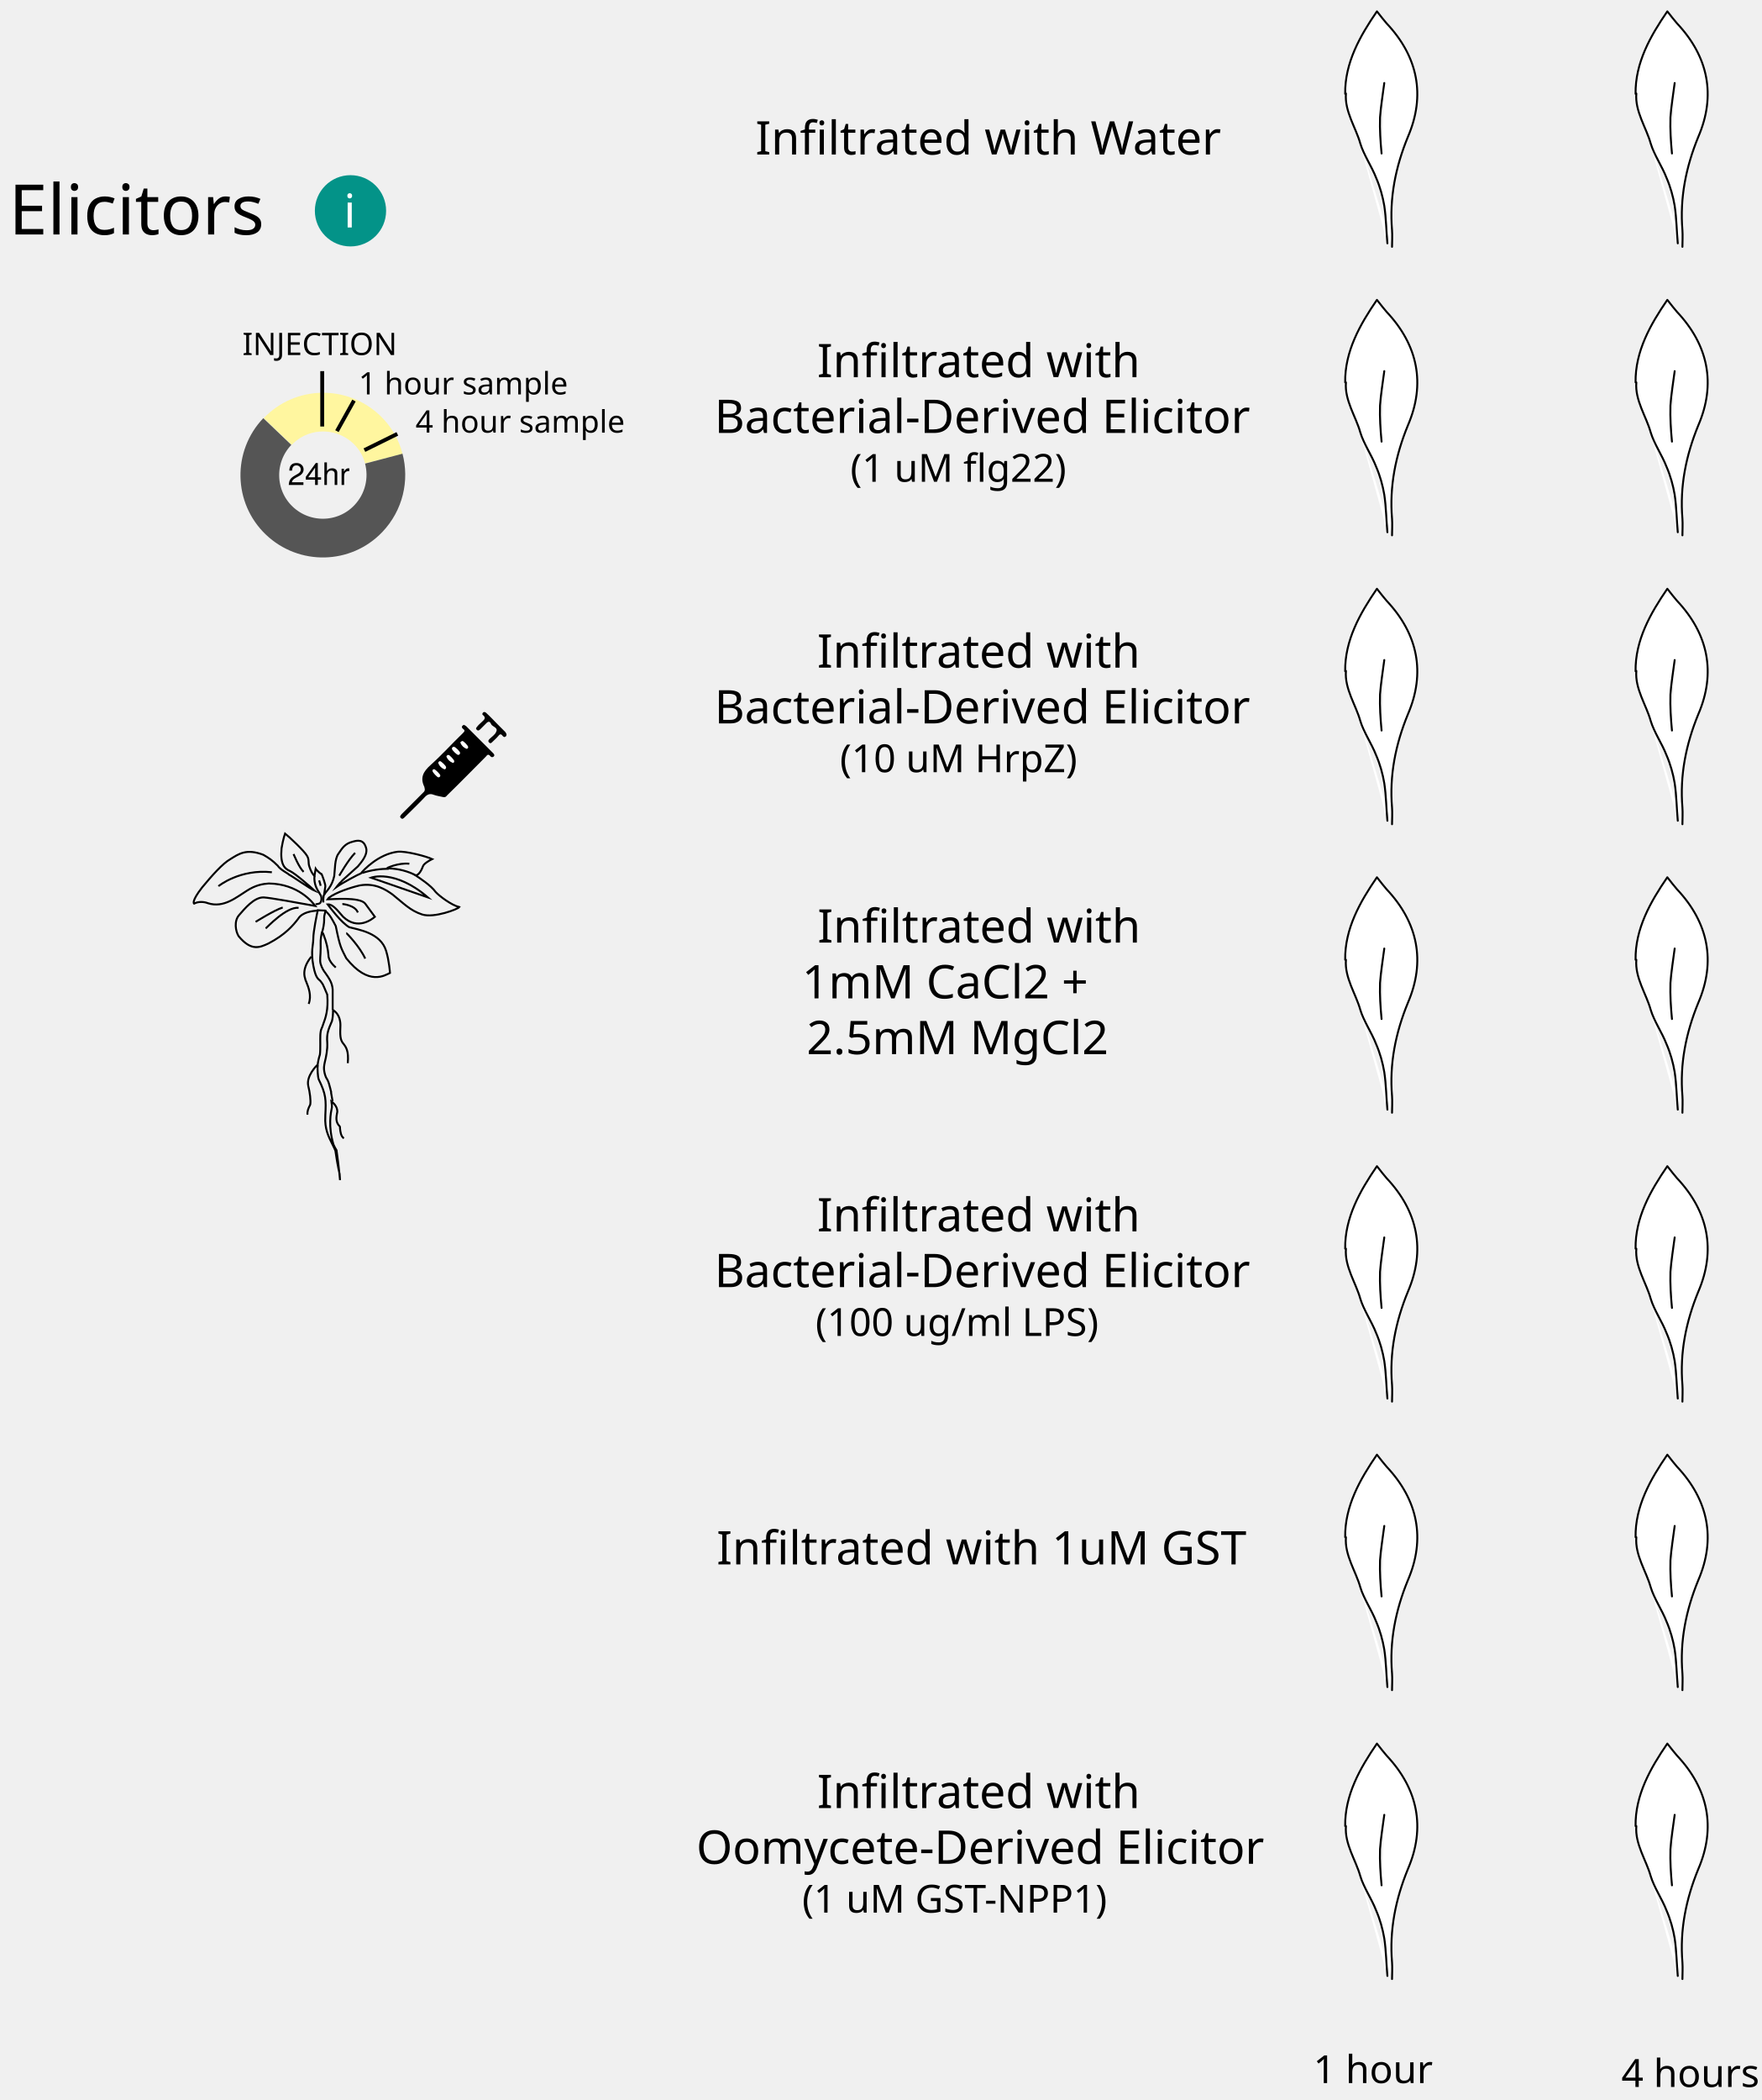
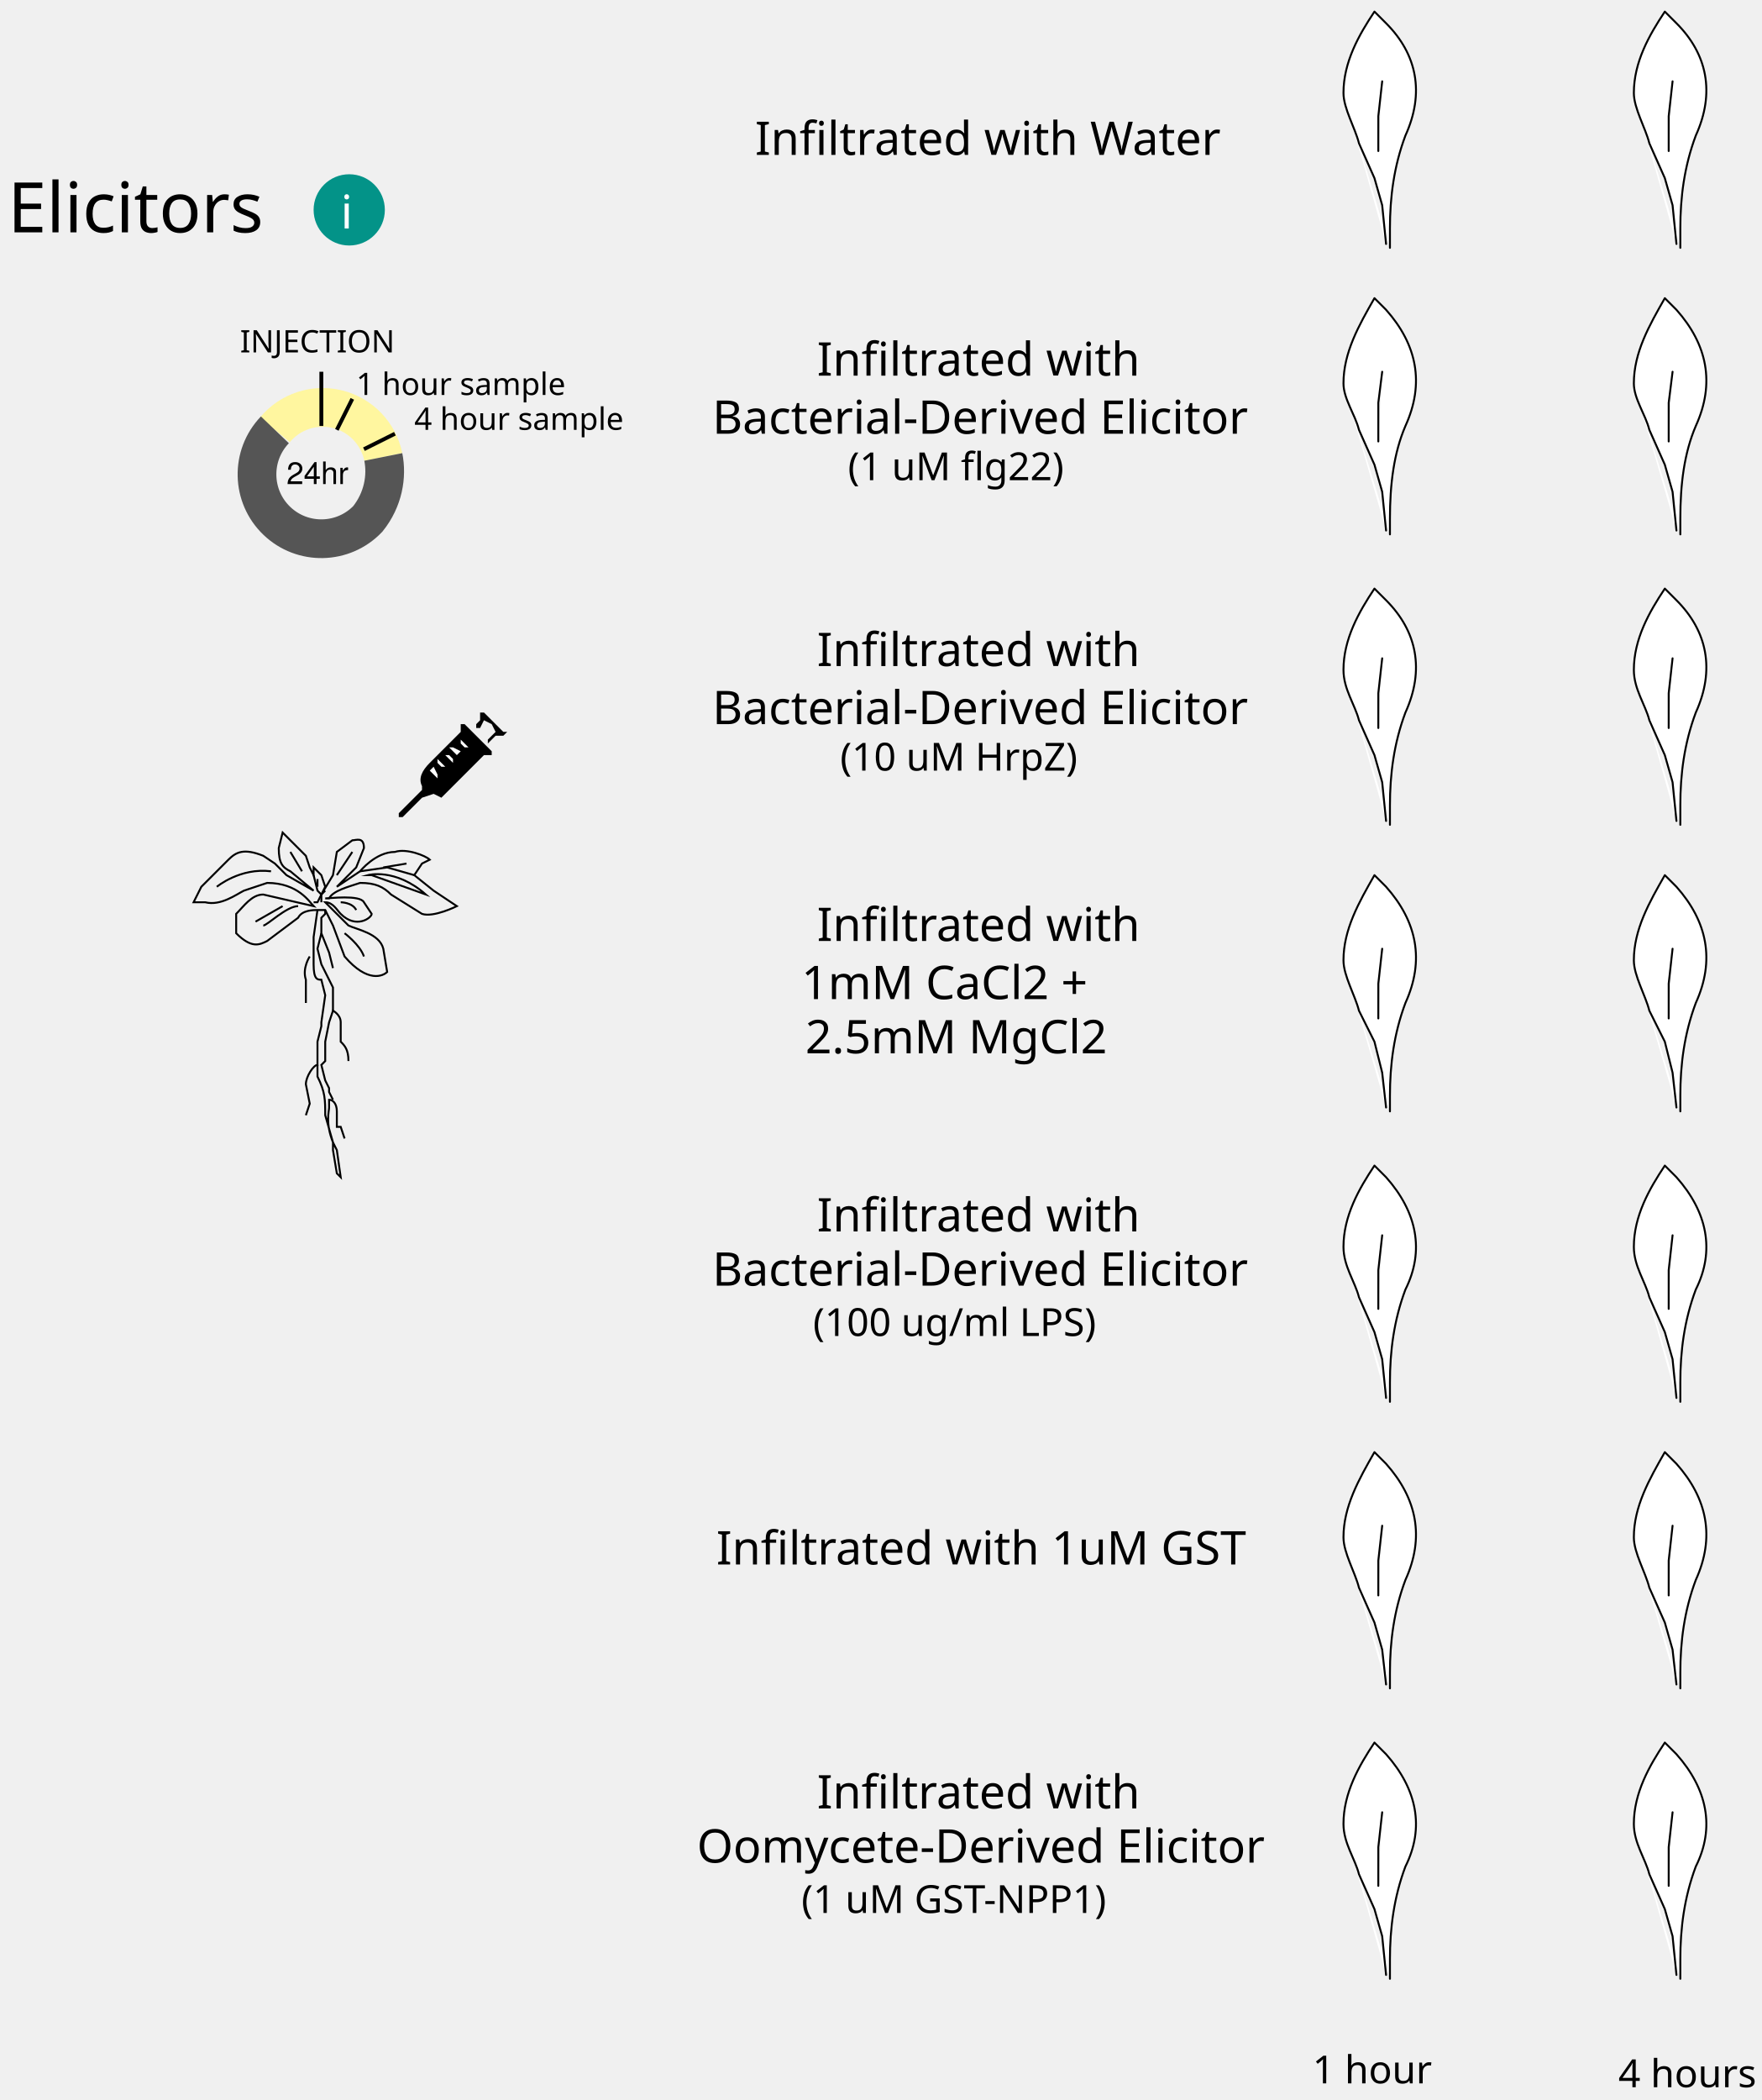
- <svg xmlns="http://www.w3.org/2000/svg" xml:space="preserve" id="BioticStressElicitors_svg" x="0" y="0" version="1.1" viewBox="25 20 454.917 542.269" author="Provart Lab - Bio Analytic Resource, University of Toronto">
-   <g id="Botrytis_cinerea" transform="translate(-5.68 -16.766)">
+ <svg xmlns="http://www.w3.org/2000/svg" xml:space="preserve" id="BioticStressElicitors_svg" x="0" y="0" version="1.1" viewBox="25 20 454.9 542.3" author="Provart Lab - Bio Analytic Resource, University of Toronto">
+   <g id="Botrytis_cinerea" transform="translate(-6 -17)">
    <g id="Labels">
-       <text id="text2" font-family="HelveticaNeue-Italic" font-size="18" transform="translate(32.931 97.314)">Elicitors</text>
-       <text id="text4" font-family="HelveticaNeue-Thin" font-size="12" transform="translate(225.771 76.666)">Infiltrated with Water</text>
-       <text id="text6" font-family="HelveticaNeue-Thin" font-size="12" transform="translate(241.713 134.167)">Infiltrated with</text>
-       <text id="text8" font-family="HelveticaNeue-Thin" font-size="12" transform="translate(215.213 148.566)">Bacterial-Derived Elicitor</text>
-       <text id="text10" font-family="HelveticaNeue-Thin" font-size="10" transform="translate(250.299 161.167)">(1 uM flg22)</text>
-       <text id="text12" font-family="HelveticaNeue-Thin" font-size="12" transform="translate(241.713 209.167)">Infiltrated with</text>
-       <text id="text14" font-family="HelveticaNeue-Thin" font-size="12" transform="translate(215.213 223.566)">Bacterial-Derived Elicitor</text>
-       <text id="text16" font-family="HelveticaNeue-Thin" font-size="10" transform="translate(247.604 236.167)">(10 uM HrpZ)</text>
-       <text id="text18" font-family="HelveticaNeue-Thin" font-size="10" transform="translate(369.884 574.667)">1 hour</text>
-       <text id="text20" font-family="HelveticaNeue-Thin" font-size="10" transform="translate(449.438 575.667)">4 hours</text>
-       <text id="text22" font-family="HelveticaNeue" font-size="8" transform="translate(104.996 162)">24hr</text>
-       <text id="text24" font-family="HelveticaNeue-Thin" font-size="12" transform="translate(241.81 280.166)">Infiltrated with</text>
-       <text id="text26" font-family="HelveticaNeue-Thin" font-size="12" transform="translate(237.81 294.567)">1mM CaCl2 + </text>
-       <text id="text28" font-family="HelveticaNeue-Thin" font-size="12" transform="translate(239.01 308.966)">2.5mM MgCl2</text>
-       <text id="text30" font-family="HelveticaNeue-Thin" font-size="12" transform="translate(241.713 354.733)">Infiltrated with</text>
-       <text id="text32" font-family="HelveticaNeue-Thin" font-size="12" transform="translate(215.213 369.133)">Bacterial-Derived Elicitor</text>
-       <text id="text34" font-family="HelveticaNeue-Thin" font-size="10" transform="translate(241.299 381.733)">(100 ug/ml LPS)</text>
-       <text id="text36" font-family="HelveticaNeue-Thin" font-size="12" transform="translate(215.745 440.733)">Infiltrated with 1uM GST</text>
-       <text id="text38" font-family="HelveticaNeue-Thin" font-size="12" transform="translate(241.713 503.645)">Infiltrated with</text>
-       <text id="text40" font-family="HelveticaNeue-Thin" font-size="12" transform="translate(210.513 518.045)">Oomycete-Derived Elicitor</text>
-       <text id="text42" font-family="HelveticaNeue-Thin" font-size="10" transform="translate(237.859 530.645)">(1 uM GST-NPP1)</text>
+       <text id="text2" font-family="HelveticaNeue-Italic" font-size="18" transform="translate(33 97)">Elicitors</text>
+       <text id="text4" font-family="HelveticaNeue-Thin" font-size="12" transform="translate(226 77)">Infiltrated with Water</text>
+       <text id="text6" font-family="HelveticaNeue-Thin" font-size="12" transform="translate(242 134)">Infiltrated with</text>
+       <text id="text8" font-family="HelveticaNeue-Thin" font-size="12" transform="translate(215 149)">Bacterial-Derived Elicitor</text>
+       <text id="text10" font-family="HelveticaNeue-Thin" font-size="10" transform="translate(250 161)">(1 uM flg22)</text>
+       <text id="text12" font-family="HelveticaNeue-Thin" font-size="12" transform="translate(242 209)">Infiltrated with</text>
+       <text id="text14" font-family="HelveticaNeue-Thin" font-size="12" transform="translate(215 224)">Bacterial-Derived Elicitor</text>
+       <text id="text16" font-family="HelveticaNeue-Thin" font-size="10" transform="translate(248 236)">(10 uM HrpZ)</text>
+       <text id="text18" font-family="HelveticaNeue-Thin" font-size="10" transform="translate(370 575)">1 hour</text>
+       <text id="text20" font-family="HelveticaNeue-Thin" font-size="10" transform="translate(449 576)">4 hours</text>
+       <text id="text22" font-family="HelveticaNeue" font-size="8" transform="translate(105 162)">24hr</text>
+       <text id="text24" font-family="HelveticaNeue-Thin" font-size="12" transform="translate(242 280)">Infiltrated with</text>
+       <text id="text26" font-family="HelveticaNeue-Thin" font-size="12" transform="translate(238 295)">1mM CaCl2 + </text>
+       <text id="text28" font-family="HelveticaNeue-Thin" font-size="12" transform="translate(239 309)">2.5mM MgCl2</text>
+       <text id="text30" font-family="HelveticaNeue-Thin" font-size="12" transform="translate(242 355)">Infiltrated with</text>
+       <text id="text32" font-family="HelveticaNeue-Thin" font-size="12" transform="translate(215 369)">Bacterial-Derived Elicitor</text>
+       <text id="text34" font-family="HelveticaNeue-Thin" font-size="10" transform="translate(241 382)">(100 ug/ml LPS)</text>
+       <text id="text36" font-family="HelveticaNeue-Thin" font-size="12" transform="translate(216 441)">Infiltrated with 1uM GST</text>
+       <text id="text38" font-family="HelveticaNeue-Thin" font-size="12" transform="translate(242 504)">Infiltrated with</text>
+       <text id="text40" font-family="HelveticaNeue-Thin" font-size="12" transform="translate(211 518)">Oomycete-Derived Elicitor</text>
+       <text id="text42" font-family="HelveticaNeue-Thin" font-size="10" transform="translate(238 531)">(1 uM GST-NPP1)</text>
    </g>
    <g id="infoButton_Botrytis_cinerea">
      <circle id="circle45" cx="121.2" cy="91.2" r="9.2" fill="#039388" />
-       <text id="text47" fill="#fff" font-family="HelveticaNeue-Bold" font-size="12" transform="translate(119.452 95.5)">i</text>
+       <text id="text47" fill="#fff" font-family="HelveticaNeue-Bold" font-size="12" transform="translate(119 96)">i</text>
    </g>
    <g id="treatmentInfographic" fill="none" stroke="#000" stroke-miterlimit="10" stroke-width=".5">
      <g id="root">
-         <path id="path50" d="M110.4 296c.8-2.1 0-4.2-.7-5.9-.1-.2-.2-.4-.2-.6-1-2.9 1.6-5.7 1.6-5.7" />
-         <path id="path52" d="M118.3 262.9s2.3-4.1 4.1-5.9" />
-         <path id="path54" d="M123.1 272.4c-.7-1.9-3.9-2.2-4-2.2" />
-         <path id="path56" d="M103.7 271.1c-2.2.7-6.8 3.6-7 3.7" />
-         <path id="path58" d="M107.8 271.2c-3.1-.4-8.2 5.1-8.5 5.3" />
-         <path id="path60" d="M100.9 262c-8.2-.9-13.7 3.5-13.8 3.6" />
-         <path id="path62" d="M109.1 261.9c-1.2-1.1-2.6-4.6-2.6-4.6" />
-         <path id="path64" d="M113.1 264.1s.3.9.4 1.4" />
-         <path id="path66" d="M125 284.3c-1.4-3.1-4.8-6.6-4.9-6.6" />
-         <path id="path68" d="M111.8 262.7c-.1 0-.1 0 0 0" />
-         <path id="path70" d="M117.4 286.6c-.3-.3-1.9-1.6-1.9-3.2-.1-1.5-.5-3.4-1.3-5.4-.1-.4-.5-.6-.4-.4.4-.9.6-2.6.6-3.2v-.6c0-.5.1-.8.2-1.2.1-.3.1-.6.2-.9" />
-         <path id="path72" d="M110.1 324.6c-.1-.9.2-1.6.7-2.6.2-1-.1-3.2-.5-4.8-.6-2.6 2.2-5.3 2.3-5.4l.1.1c.1-.9.3-1.9.6-2.8.1-.7.1-1.7.1-2.7 0-1.6-.1-3.3.4-4.2.1-.2.2-.5.3-.8.7-1.9 1.4-3.8 1.1-7.8-1.5-3.6-1.1-2.5-1.6-3.3-.5-.8-1.3-.4-2-4.2-.7-3.8 0-5.2 0-7 0-1.8.9-6.2 1.2-7.5" />
-         <path id="path74" d="M119.5 330.7c-.8-.5-.9-1.7-1-2.5 0-.3 0-.5-.1-.6-1.1-1.1-.9-2.3-.6-3.8 0-1.4-1.1-2.3-1.5-2.6.1.6.1 1.2.1 1.5-.3 1.5-1 4.8.4 9.6.2.5.5 1 .8 1.5.6 4.2.9 7.7.9 7.7l-.1-1.6s-.5-1.8-1.1-6c-.2-.5-.4-.9-.6-1.3 0-.1 0-.1-.1-.2-1.1-2.2-2.1-4.1-1.9-7.4v-.2c.2-4.1.2-5.4-1.7-9.3-.3-.9-.3-2.6-.3-3.7" />
-         <path id="path76" d="M120.5 311.3c.3-3.2-.5-4.2-1.1-5l-.1-.1c-.8-1-.8-2.2-.7-4.7 0-2.6-1.4-3.6-1.9-3.9 0 1.1-.1 2.2-.3 2.9l-.1.2c-.8 1.9-1.3 3-1.1 5.3.1 1.7-.3 3.7-.6 4.9-.1.5-.2.9-.2 1.1-.2 1.1.3 2.9.8 3.5.4.7.6 1.7.8 2.4.1.3.1.6.2.8v.3c.1.5.2 1.1.3 1.7l.1.4" />
-         <path id="path78" d="M113.8 277.6c-.4 2-.3 2-.3 4s-.3 3.1 0 4.1c.3 1 .8 1.8 1.2 2.3.9 1.3 1.8 2.5 1.9 4.3v5.2" />
-         <path id="path80" d="M136.4 259.8c-3-.3-6 1.2-6.1 1.3h.8c-2 0-4.5.3-6.9 1.1" />
-         <path id="path82" d="M137.9 262.7c-1.8-.9-4.1-1.6-6.8-1.7" />
-         <path id="path84" d="M112.2 270.3c.2-.1 1-.1 1.2-.4.3-.4.4-1.1.2-1.8-.1-.2-.3-.4-.4-.7-.6-.9-1.5-2.3-1.3-4.5" />
-         <path id="path86" d="M114.3 268c-.2 1-.1 1.8-.1 1.8" />
-         <path id="path88" d="m126.5 263.4 14.7 5.1c-8.6-7.4-14.7-5.1-14.7-5.1z" />
-         <path id="line90" d="m114.6 267.4-.2.4" />
-         <path id="line92" d="M114.4 268v-.2" />
-         <path id="line94" d="M113.6 262.2v.3" />
+         <path id="path50" d="M110 296v-6c-1-3 1-6 1-6" />
+         <path id="path52" d="m118 263 4-6" />
+         <path id="path54" d="M123 272c-1-2-4-2-4-2" />
+         <path id="path56" d="m104 271-7 4" />
+         <path id="path58" d="M108 271c-3 0-8 5-9 5" />
+         <path id="path60" d="M101 262c-8-1-14 4-14 4" />
+         <path id="path62" d="m109 262-3-5" />
+         <path id="path64" d="M113 264v2" />
+         <path id="path66" d="M125 284c-1-3-5-6-5-6" />
+         <path id="path70" d="m117 287-1-4-2-5s0-1 0 0v-4l1-1v-1" />
+         <path id="path72" d="m110 325 1-3-1-5c0-2 2-5 3-5v-6l1-4v-1l1-7-1-4c-1 0-2 0-2-4v-7l1-7" />
+         <path id="path74" d="m120 331-1-3h-1v-4c0-2-1-3-2-3v2c0 1-1 4 1 9l1 2 1 7-1-1-1-6v-2l-2-7c0-4 0-6-2-10v-3" />
+         <path id="path76" d="M121 311c0-3-1-4-2-5v-5c0-2-2-3-2-3l-1 3-1 5v5l-1 1 1 4 1 2v1l1 2" />
+         <path id="path78" d="m114 278-1 4 1 4 1 2 2 4v6" />
+         <path id="path80" d="m136 260-6 1h1l-7 1" />
+         <path id="path82" d="m138 263-7-2" />
+         <path id="path84" d="M112 270h1l1-2-1-1-1-4" />
+         <path id="path86" d="M114 268v2" />
+         <path id="path88" d="m127 263 14 5c-8-7-15-5-15-5z" />
+         <path id="line90" d="m115 267-1 1" />
      </g>
-       <path id="rosette" d="M80.8 270.1s-.8-.5 2.1-4.2c2.4-2.9 5.3-6.2 7.3-7.3 2.1-1.3 4.1-2.8 8.5-1.1 1.4.8 2.3 1.4 3.7 2.8.7 1.1 2.7 2 2.9 2.3 1 .5 5.5 3.7 6.7 4.2-1.2-1.1-5.1-4.5-6.4-5.1-1.4-.6-2.6-1.7-2.2-5.9.4-2.4.9-3.8.9-3.8 1 .8 5 4.5 5.7 5.8.6 1 .2 1.7.6 2.8.3 1 .9 2.1 1.3 2.3.1-.7.3-1.8.3-1.8.3.5 1.6 1.5 1.6 1.5.2.5 1 2.6.9 3.1-.1.8-.3 2-.3 2 .6-.8 2-2 2.6-4.7.2-1.5.1-4.5 1.1-5.8.9-1.3 1.6-2.6 3.7-3.1 1.1-.3 2.9-.8 3.5 1.9.1.9-.1 2.1-2.2 4.5-1.4 1.3-4.5 4-4.5 4.1-.7.8-1 1.2-1 1.2 1.4-1 5.7-3.3 6.3-3.5.6-.8 4.5-5 9.5-5.6 2.2-.2 7.4 1.2 8.9 1.9-.8.4-2.2 1.2-2.4 1.9-.3.8-1 2.3-1.9 2.3.9.6 4 2.6 5.2 4.3 1 1.1 4.1 3.4 6.1 3.9-.3.5-6.5 2.9-9.6 1.9-3.1-1-4.8-2.9-7.7-5.2-1.7-1.2-4.4-3-8.4-2.3-2.2.5-6.2 1.8-8 3.2l-.3.4c1 0 8.3-.7 9.7 1.1 1.2 1.6 2.5 3.4 2.5 3.4-.7.6-4.4 3.6-8.2 0-1.5-1.7-2.7-3.3-4-3.2.6.8 3.6 4.8 5.6 5.9 2.2.6 8.1 1.4 9.5 6.1.8 2.6 1 5.7 1 5.7-1.3.6-5.5 3.5-11.3-3.8-1.3-2.6-1.6-2.8-2.7-8.3-.8-1.5-1.5-3-2.8-4-1.3-.1-1.9-.1-2 0-1 .1-3.8.3-4.9 2.1-1.3 1.7-3.3 4.1-7.7 6.4-2.2 1-4.4 2.1-7.7-1.9-.8-1.3-1.2-3.9.1-5.4 1.4-1.6 3.9-4.7 6.4-4.6 1.7.1 8.4 1.3 13.3 2.2-.6-.8-4.3-5.7-12-5.8-1.5.1-3.4.4-5.7 1.9-2.6 1.6-5.9 4.5-10 3.2-1-.4-2.5-.5-3.6.1z" />
+       <path id="rosette" d="m81 270 2-4 7-7c2-2 4-3 9-1l3 2 3 3 7 4-6-5c-2-1-3-2-3-6l1-4 6 6 1 3 1 2v-2l2 2 1 3-1 2 3-5 1-6 4-3c1 0 3-1 3 2l-2 5-4 4-1 1 6-4s4-5 9-5c3-1 8 1 9 2l-2 1-2 3 5 4 6 4s-6 3-9 2l-8-5c-2-2-4-3-8-3-3 1-7 2-8 4h-1c1 0 9-1 10 1l2 3c0 1-4 4-8 0-1-1-2-3-4-3l6 6c2 1 8 2 9 6l1 6c-1 1-5 3-11-4l-3-8-2-4h-2c-1 0-4 0-5 2l-8 6c-2 1-4 2-8-2v-5c2-2 4-5 7-5l13 3c-1-1-4-6-12-6l-6 2c-2 1-6 4-10 3h-3z" />
    </g>
    <g id="all_samples_4_hours" fill="#fff" stroke="#000" stroke-linecap="round" stroke-linejoin="round" stroke-miterlimit="10" stroke-width=".5">
-       <path id="NPP_at_4_Hours" d="M453.1 508.3c-.1-8 3.8-14.9 8.2-21.3 1.1 1.4 1.8 2.3 2.5 3.1 8.1 8.6 10.1 18.6 5.5 29.3-3.2 7.8-4.8 15.8-4.1 24.1.1 1.4 0 2.9 0 4.3m-1.2-.8c-.3-3.2-.3-6.4-.8-9.7-.4-2.4-1.1-4.9-2.1-7.2-1.2-3.1-3.2-5.9-4.1-8.9-1.1-4-4.1-8.3-3.7-12.9m9.9-2.9c-.4 3.1-.9 5.9-1.1 8.9-.1 3.1.1 6.1.4 9.3" />
-       <path id="GST_at_4_Hours" d="M453.1 433.7c-.1-8 3.8-14.9 8.2-21.3 1.1 1.4 1.8 2.3 2.5 3.1 8.1 8.6 10.1 18.6 5.5 29.3-3.2 7.8-4.8 15.8-4.1 24.1.1 1.4 0 2.9 0 4.3m-1.2-.8c-.3-3.2-.3-6.4-.8-9.7-.4-2.4-1.1-4.9-2.1-7.2-1.2-3.1-3.2-5.9-4.1-8.9-1.1-4-4.1-8.3-3.7-12.9m9.9-2.9c-.4 3.1-.9 6-1.1 8.9-.1 3.1.1 6.1.4 9.3" />
-       <path id="LPS_at_4_Hours" d="M453.1 359.2c-.1-8 3.8-14.9 8.2-21.3 1.1 1.4 1.8 2.3 2.5 3.1 8.1 8.6 10.1 18.6 5.5 29.3-3.2 7.8-4.8 15.8-4.1 24.1.1 1.4 0 2.9 0 4.3m-1.2-.8c-.3-3.2-.3-6.4-.8-9.7-.4-2.4-1.1-4.9-2.1-7.2-1.2-3.1-3.2-5.9-4.1-8.9-1.1-4-4.1-8.3-3.7-12.9m9.9-2.9c-.4 3.1-.9 6-1.1 8.9-.1 3.1.1 6.1.4 9.3" />
-       <path id="CaMg_at_4_Hours" d="M453.1 284.6c-.1-8 3.8-14.9 8.2-21.3 1.1 1.4 1.8 2.3 2.5 3.1 8.1 8.6 10.1 18.6 5.5 29.3-3.2 7.8-4.8 15.8-4.1 24.1.1 1.4 0 2.9 0 4.3m-1.2-.8c-.3-3.2-.3-6.4-.8-9.7-.4-2.4-1.1-4.9-2.1-7.2-1.2-3.1-3.2-5.9-4.1-8.9-1.1-4-4.1-8.3-3.7-12.9m9.9-2.9c-.4 3.1-.9 6-1.1 8.9-.1 3.2.1 6.1.4 9.3" />
-       <path id="HrpZ_at_4_Hours" d="M453.1 210.1c-.1-8 3.8-14.9 8.2-21.3 1.1 1.4 1.8 2.3 2.5 3.1 8.1 8.6 10.1 18.6 5.5 29.3-3.2 7.8-4.8 15.8-4.1 24.1.1 1.4 0 2.9 0 4.3m-1.2-.9c-.3-3.2-.3-6.4-.8-9.7-.4-2.4-1.1-4.9-2.1-7.2-1.2-3.1-3.2-5.9-4.1-8.9-1.1-4-4.1-8.3-3.7-12.9m9.9-2.8c-.4 3.1-.9 6-1.1 8.9-.1 3.2.1 6.1.4 9.3" />
-       <path id="FLG22_at_4_Hours" d="M453.1 135.5c-.1-8 3.8-14.9 8.2-21.3 1.1 1.4 1.8 2.3 2.5 3.1 8.1 8.6 10.1 18.6 5.5 29.3-3.2 7.8-4.8 15.8-4.1 24.1.1 1.4 0 2.9 0 4.3m-1.2-.8c-.3-3.2-.3-6.4-.8-9.7-.4-2.4-1.1-4.9-2.1-7.2-1.2-3.1-3.2-5.9-4.1-8.9-1.1-4-4.1-8.3-3.7-12.9m9.9-2.9c-.4 3.1-.9 5.9-1.1 8.9-.1 3.2.1 6.1.4 9.3" />
-       <path id="H2O_at_4_Hours" d="M453.1 61c-.1-8 3.8-14.9 8.2-21.3 1.1 1.4 1.8 2.3 2.5 3.1 8.1 8.6 10.1 18.6 5.5 29.3-3.2 7.8-4.8 15.8-4.1 24.1.1 1.4 0 2.9 0 4.3m-1.2-.9c-.3-3.2-.3-6.4-.8-9.7-.4-2.4-1.1-4.9-2.1-7.2-1.2-3.1-3.2-5.9-4.1-8.9-1.1-4-4.1-8.3-3.7-12.9m9.9-2.7c-.4 3.1-.9 6-1.1 8.9-.1 3.2.1 6.1.4 9.3" />
+       <path id="NPP_at_4_Hours" d="M453 508c0-8 4-15 8-21l3 3c8 9 10 19 5 29-3 8-4 16-4 24v5m-1-1-1-10-2-7-4-9c-1-4-4-8-4-13m10-3-1 9v10" />
+       <path id="GST_at_4_Hours" d="M453 434c0-8 4-15 8-22l3 3c8 9 10 19 5 30-3 8-4 16-4 24v4m-1-1-1-9-2-7-4-9c-1-4-4-9-4-13m10-3-1 9v9" />
+       <path id="LPS_at_4_Hours" d="M453 359c0-8 4-15 8-21l3 3c8 9 10 19 5 29-3 8-4 16-4 24v5m-1-1-1-10-2-7-4-9c-1-4-4-8-4-13m10-3-1 9v10" />
+       <path id="CaMg_at_4_Hours" d="M453 285c0-8 4-15 8-22l3 3c8 9 10 19 5 30-3 8-4 16-4 24v4m-1-1-1-9-2-8-4-8c-1-4-4-9-4-13m10-3-1 9v9" />
+       <path id="HrpZ_at_4_Hours" d="M453 210c0-8 4-15 8-21l3 3c8 8 10 18 5 29-3 8-4 16-4 24v5m-1-1-1-10-2-7-4-9c-1-4-4-8-4-13m10-3-1 9v9" />
+       <path id="FLG22_at_4_Hours" d="M453 136c0-8 4-15 8-22l3 3c8 9 10 19 5 30-3 7-4 15-4 24v4m-1-1-1-10-2-7-4-9c-1-4-4-8-4-12m10-3-1 8v10" />
+       <path id="H2O_at_4_Hours" d="M453 61c0-8 4-15 8-21l3 3c8 8 10 18 5 29-3 8-4 16-4 24v5m-1-1-1-10-2-7-4-9c-1-4-4-9-4-13m10-3-1 9v9" />
    </g>
    <g id="all_samples_1_hour" fill="#fff" stroke="#000" stroke-linecap="round" stroke-linejoin="round" stroke-miterlimit="10" stroke-width=".5">
-       <path id="NPP_at_1_Hour" d="M378.1 508.3c-.1-8 3.8-14.9 8.2-21.3 1.1 1.4 1.8 2.3 2.5 3.1 8.1 8.6 10.1 18.6 5.5 29.3-3.2 7.8-4.8 15.8-4.1 24.1.1 1.4 0 2.9 0 4.3m-1.2-.8c-.3-3.2-.3-6.4-.8-9.7-.4-2.4-1.1-4.9-2.1-7.2-1.2-3.1-3.2-5.9-4.1-8.9-1.1-4-4.1-8.3-3.7-12.9m9.9-2.9c-.4 3.1-.9 5.9-1.1 8.9-.1 3.1.1 6.1.4 9.3" />
-       <path id="GST_at_1_Hour" d="M378.1 433.7c-.1-8 3.8-14.9 8.2-21.3 1.1 1.4 1.8 2.3 2.5 3.1 8.1 8.6 10.1 18.6 5.5 29.3-3.2 7.8-4.8 15.8-4.1 24.1.1 1.4 0 2.9 0 4.3m-1.2-.8c-.3-3.2-.3-6.4-.8-9.7-.4-2.4-1.1-4.9-2.1-7.2-1.2-3.1-3.2-5.9-4.1-8.9-1.1-4-4.1-8.3-3.7-12.9m9.9-2.9c-.4 3.1-.9 6-1.1 8.9-.1 3.1.1 6.1.4 9.3" />
-       <path id="LPS_at_1_Hour" d="M378.1 359.2c-.1-8 3.8-14.9 8.2-21.3 1.1 1.4 1.8 2.3 2.5 3.1 8.1 8.6 10.1 18.6 5.5 29.3-3.2 7.8-4.8 15.8-4.1 24.1.1 1.4 0 2.9 0 4.3m-1.2-.8c-.3-3.2-.3-6.4-.8-9.7-.4-2.4-1.1-4.9-2.1-7.2-1.2-3.1-3.2-5.9-4.1-8.9-1.1-4-4.1-8.3-3.7-12.9m9.9-2.9c-.4 3.1-.9 6-1.1 8.9-.1 3.1.1 6.1.4 9.3" />
-       <path id="CaMg_at_1_Hour" d="M378.1 284.6c-.1-8 3.8-14.9 8.2-21.3 1.1 1.4 1.8 2.3 2.5 3.1 8.1 8.6 10.1 18.6 5.5 29.3-3.2 7.8-4.8 15.8-4.1 24.1.1 1.4 0 2.9 0 4.3m-1.2-.8c-.3-3.2-.3-6.4-.8-9.7-.4-2.4-1.1-4.9-2.1-7.2-1.2-3.1-3.2-5.9-4.1-8.9-1.1-4-4.1-8.3-3.7-12.9m9.9-2.9c-.4 3.1-.9 6-1.1 8.9-.1 3.2.1 6.1.4 9.3" />
-       <path id="HrpZ_at_1_Hour" d="M378.1 210.1c-.1-8 3.8-14.9 8.2-21.3 1.1 1.4 1.8 2.3 2.5 3.1 8.1 8.6 10.1 18.6 5.5 29.3-3.2 7.8-4.8 15.8-4.1 24.1.1 1.4 0 2.9 0 4.3m-1.2-.9c-.3-3.2-.3-6.4-.8-9.7-.4-2.4-1.1-4.9-2.1-7.2-1.2-3.1-3.2-5.9-4.1-8.9-1.1-4-4.1-8.3-3.7-12.9m9.9-2.8c-.4 3.1-.9 6-1.1 8.9-.1 3.2.1 6.1.4 9.3" />
-       <path id="FLG22_at_1_Hour" d="M378.1 135.5c-.1-8 3.8-14.9 8.2-21.3 1.1 1.4 1.8 2.3 2.5 3.1 8.1 8.6 10.1 18.6 5.5 29.3-3.2 7.8-4.8 15.8-4.1 24.1.1 1.4 0 2.9 0 4.3m-1.2-.8c-.3-3.2-.3-6.4-.8-9.7-.4-2.4-1.1-4.9-2.1-7.2-1.2-3.1-3.2-5.9-4.1-8.9-1.1-4-4.1-8.3-3.7-12.9m9.9-2.9c-.4 3.1-.9 5.9-1.1 8.9-.1 3.2.1 6.1.4 9.3" />
-       <path id="H2O_at_1_Hour" d="M378.1 61c-.1-8 3.8-14.9 8.2-21.3 1.1 1.4 1.8 2.3 2.5 3.1 8.1 8.6 10.1 18.6 5.5 29.3-3.2 7.8-4.8 15.8-4.1 24.1.1 1.4 0 2.9 0 4.3m-1.2-.9c-.3-3.2-.3-6.4-.8-9.7-.4-2.4-1.1-4.9-2.1-7.2-1.2-3.1-3.2-5.9-4.1-8.9-1.1-4-4.1-8.3-3.7-12.9m9.9-2.7c-.4 3.1-.9 6-1.1 8.9-.1 3.2.1 6.1.4 9.3" />
+       <path id="NPP_at_1_Hour" d="M378 508c0-8 4-15 8-21l3 3c8 9 10 19 5 29-3 8-4 16-4 24v5m-1-1-1-10-2-7-4-9c-1-4-4-8-4-13m10-3-1 9v10" />
+       <path id="GST_at_1_Hour" d="M378 434c0-8 4-15 8-22l3 3c8 9 10 19 5 30-3 8-4 16-4 24v4m-1-1-1-9-2-7-4-9c-1-4-4-9-4-13m10-3-1 9v9" />
+       <path id="LPS_at_1_Hour" d="M378 359c0-8 4-15 8-21l3 3c8 9 10 19 5 29-3 8-4 16-4 24v5m-1-1-1-10-2-7-4-9c-1-4-4-8-4-13m10-3-1 9v10" />
+       <path id="CaMg_at_1_Hour" d="M378 285c0-8 4-15 8-22l3 3c8 9 10 19 5 30-3 8-4 16-4 24v4m-1-1-1-9-2-8-4-8c-1-4-4-9-4-13m10-3-1 9v9" />
+       <path id="HrpZ_at_1_Hour" d="M378 210c0-8 4-15 8-21l3 3c8 8 10 18 5 29-3 8-4 16-4 24v5m-1-1-1-10-2-7-4-9c-1-4-4-8-4-13m10-3-1 9v9" />
+       <path id="FLG22_at_1_Hour" d="M378 136c0-8 4-15 8-22l3 3c8 9 10 19 5 30-3 7-4 15-4 24v4m-1-1-1-10-2-7-4-9c-1-4-4-8-4-12m10-3-1 8v10" />
+       <path id="H2O_at_1_Hour" d="M378 61c0-8 4-15 8-21l3 3c8 8 10 18 5 29-3 8-4 16-4 24v5m-1-1-1-10-2-7-4-9c-1-4-4-9-4-13m10-3-1 9v9" />
    </g>
    <g id="TimeSampleChart">
      <g id="ligtCycle">
-         <path id="path115" fill="none" stroke="#fff69f" stroke-miterlimit="10" stroke-width="10" d="M102.4 148.2c6.2-6.5 16.5-6.7 23-.5 2.2 2.1 3.7 4.7 4.4 7.5" />
+         <path id="path115" fill="none" stroke="#fff69f" stroke-miterlimit="10" stroke-width="10" d="M102 148a16 16 0 0 1 28 7" />
      </g>
      <g id="darkCycle">
-         <path id="path118" fill="none" stroke="#555" stroke-miterlimit="10" stroke-width="10" d="M129.8 155.2c1.4 5.3.1 11.2-4 15.5-6.2 6.5-16.5 6.7-23 .5s-6.7-16.5-.5-23" />
+         <path id="path118" fill="none" stroke="#555" stroke-miterlimit="10" stroke-width="10" d="M130 155c1 5 0 11-4 16a16 16 0 0 1-24-23" />
      </g>
      <g id="labels">
-         <path id="line121" fill="none" stroke="#000" stroke-miterlimit="10" d="M113.9 132.6v14.3" />
-         <text id="text123" font-family="HelveticaNeue-Thin" font-size="8" transform="translate(137.991 148.475)">4 hour sample</text>
-         <path id="line125" fill="none" stroke="#000" stroke-miterlimit="10" d="m124.8 153 8.5-4.2" />
-         <text id="text127" font-family="HelveticaNeue-Thin" font-size="8" transform="translate(123.293 138.615)">1 hour sample</text>
-         <path id="line129" fill="none" stroke="#000" stroke-miterlimit="10" d="m117.7 148.1 4.4-7.9" />
-         <text id="text131" font-family="HelveticaNeue-Thin" font-size="8" transform="translate(93.283 128.44)">INJECTION</text>
+         <path id="line121" fill="none" stroke="#000" stroke-miterlimit="10" d="M114 133v14" />
+         <text id="text123" font-family="HelveticaNeue-Thin" font-size="8" transform="translate(138 148)">4 hour sample</text>
+         <path id="line125" fill="none" stroke="#000" stroke-miterlimit="10" d="m125 153 8-4" />
+         <text id="text127" font-family="HelveticaNeue-Thin" font-size="8" transform="translate(123 139)">1 hour sample</text>
+         <path id="line129" fill="none" stroke="#000" stroke-miterlimit="10" d="m118 148 4-8" />
+         <text id="text131" font-family="HelveticaNeue-Thin" font-size="8" transform="translate(93 128)">INJECTION</text>
      </g>
    </g>
  </g>
-   <g id="syringe" transform="translate(-5.68 -16.766)">
-     <path id="path136" d="M145.2 242.6c-.8-.2-1.7-.3-2.5-.6-1-.4-1.7-.1-2.4.7-.8.9-4.2 4.2-5.1 5.1-.3.3-.6.6-1 .2-.4-.4 0-.7.2-1l5.5-5.5c.5-.4.6-.8.4-1.4v-.1c-1.2-2.4-.3-4 1.6-5.7 2.9-2.6 5.5-5.5 8.3-8.2.4-.4.7-.7.1-1.1-.3-.2-.5-.6-.1-.9.3-.3.6 0 .9.2l6.9 6.9c.3.3.5.6.2.9-.3.3-.7.2-.9-.1-.5-.6-.8-.3-1.1.1-3.3 3.3-6.6 6.7-10 10-.2.2-.4.6-1 .5z" />
-     <path id="path138" fill="#030303" d="M161.5 226.4c0 .3-.1.5-.3.6-.3.2-.5 0-.7-.2-.5-.7-.8-.4-1.2.1-.4.5-.9.9-1.4 1.4-.2.2-.5.6-.9.2-.4-.4-.1-.7.2-1 .5-.5 1.3-1 1.6-1.7.6-1.1-.7-1.3-1.2-1.9-.2-.3-.4-1.2-1.2-.5l-1.6 1.6c-.3.3-.6.6-1 .2-.4-.4 0-.6.2-.9.3-.4.7-.7 1.1-1.1.5-.5 1.3-1 .3-1.8-.3-.2-.1-.5.1-.7.3-.2.6 0 .8.2 1 .9 1.9 1.9 2.9 2.9l2 2c.2.3.3.5.3.6z" />
-     <path id="path140" fill="#fff" d="M149.5 231.2c0 .3-.2.5-.5.5s-1.6-1.2-1.6-1.6c0-.3.2-.5.5-.5.4 0 1.7 1.3 1.6 1.6z" />
-     <path id="path142" fill="#fff" d="M144.3 233.3c.3 0 1.6 1.2 1.6 1.6 0 .3-.2.6-.5.5-.7-.3-1.2-.8-1.5-1.5-.1-.3.1-.5.4-.6z" />
-     <path id="path144" fill="#fff" d="M142.8 235.4c.3 0 1.6 1.3 1.6 1.6 0 .3-.2.5-.5.5s-1.5-1.3-1.5-1.6c-.1-.3.1-.5.4-.5z" />
-     <path id="path146" fill="#fff" d="M148 233.3c0 .3-.2.6-.5.4-.7-.3-1.2-.8-1.5-1.5-.1-.2.2-.5.5-.5s1.5 1.3 1.5 1.6z" />
-     <path id="path148" fill="#fff" d="M150.1 228.1c.3 0 1.5 1.2 1.5 1.6 0 .3-.3.5-.5.4-.7-.3-1.2-.8-1.5-1.5-.1-.2.2-.4.5-.5z" />
+   <g id="syringe" transform="translate(-6 -17)">
+     <path id="path136" d="m145 243-2-1-3 1-5 5h-1v-1l6-6v-1c-1-2 0-4 2-6l8-8v-2h1l7 7v1h-2l-10 10-1 1z" />
+     <path id="path138" fill="#030303" d="m162 226-1 1h-2l-1 1-1 1v-1l2-2-1-2-2-1-1 2h-1v-1l1-1v-2h1c0-1 0 0 0 0l3 3 2 2h1z" />
+     <path id="path140" fill="#fff" d="m150 231-1 1-2-2h1l2 1z" />
+     <path id="path142" fill="#fff" d="m144 233 2 2h-1l-1-1v-1z" />
+     <path id="path144" fill="#fff" d="m143 235 1 2v1l-2-2 1-1z" />
+     <path id="path146" fill="#fff" d="M148 233v1l-2-2h1l1 1z" />
+     <path id="path148" fill="#fff" d="m150 228 2 2h-1l-1-1v-1z" />
  </g>
</svg>
